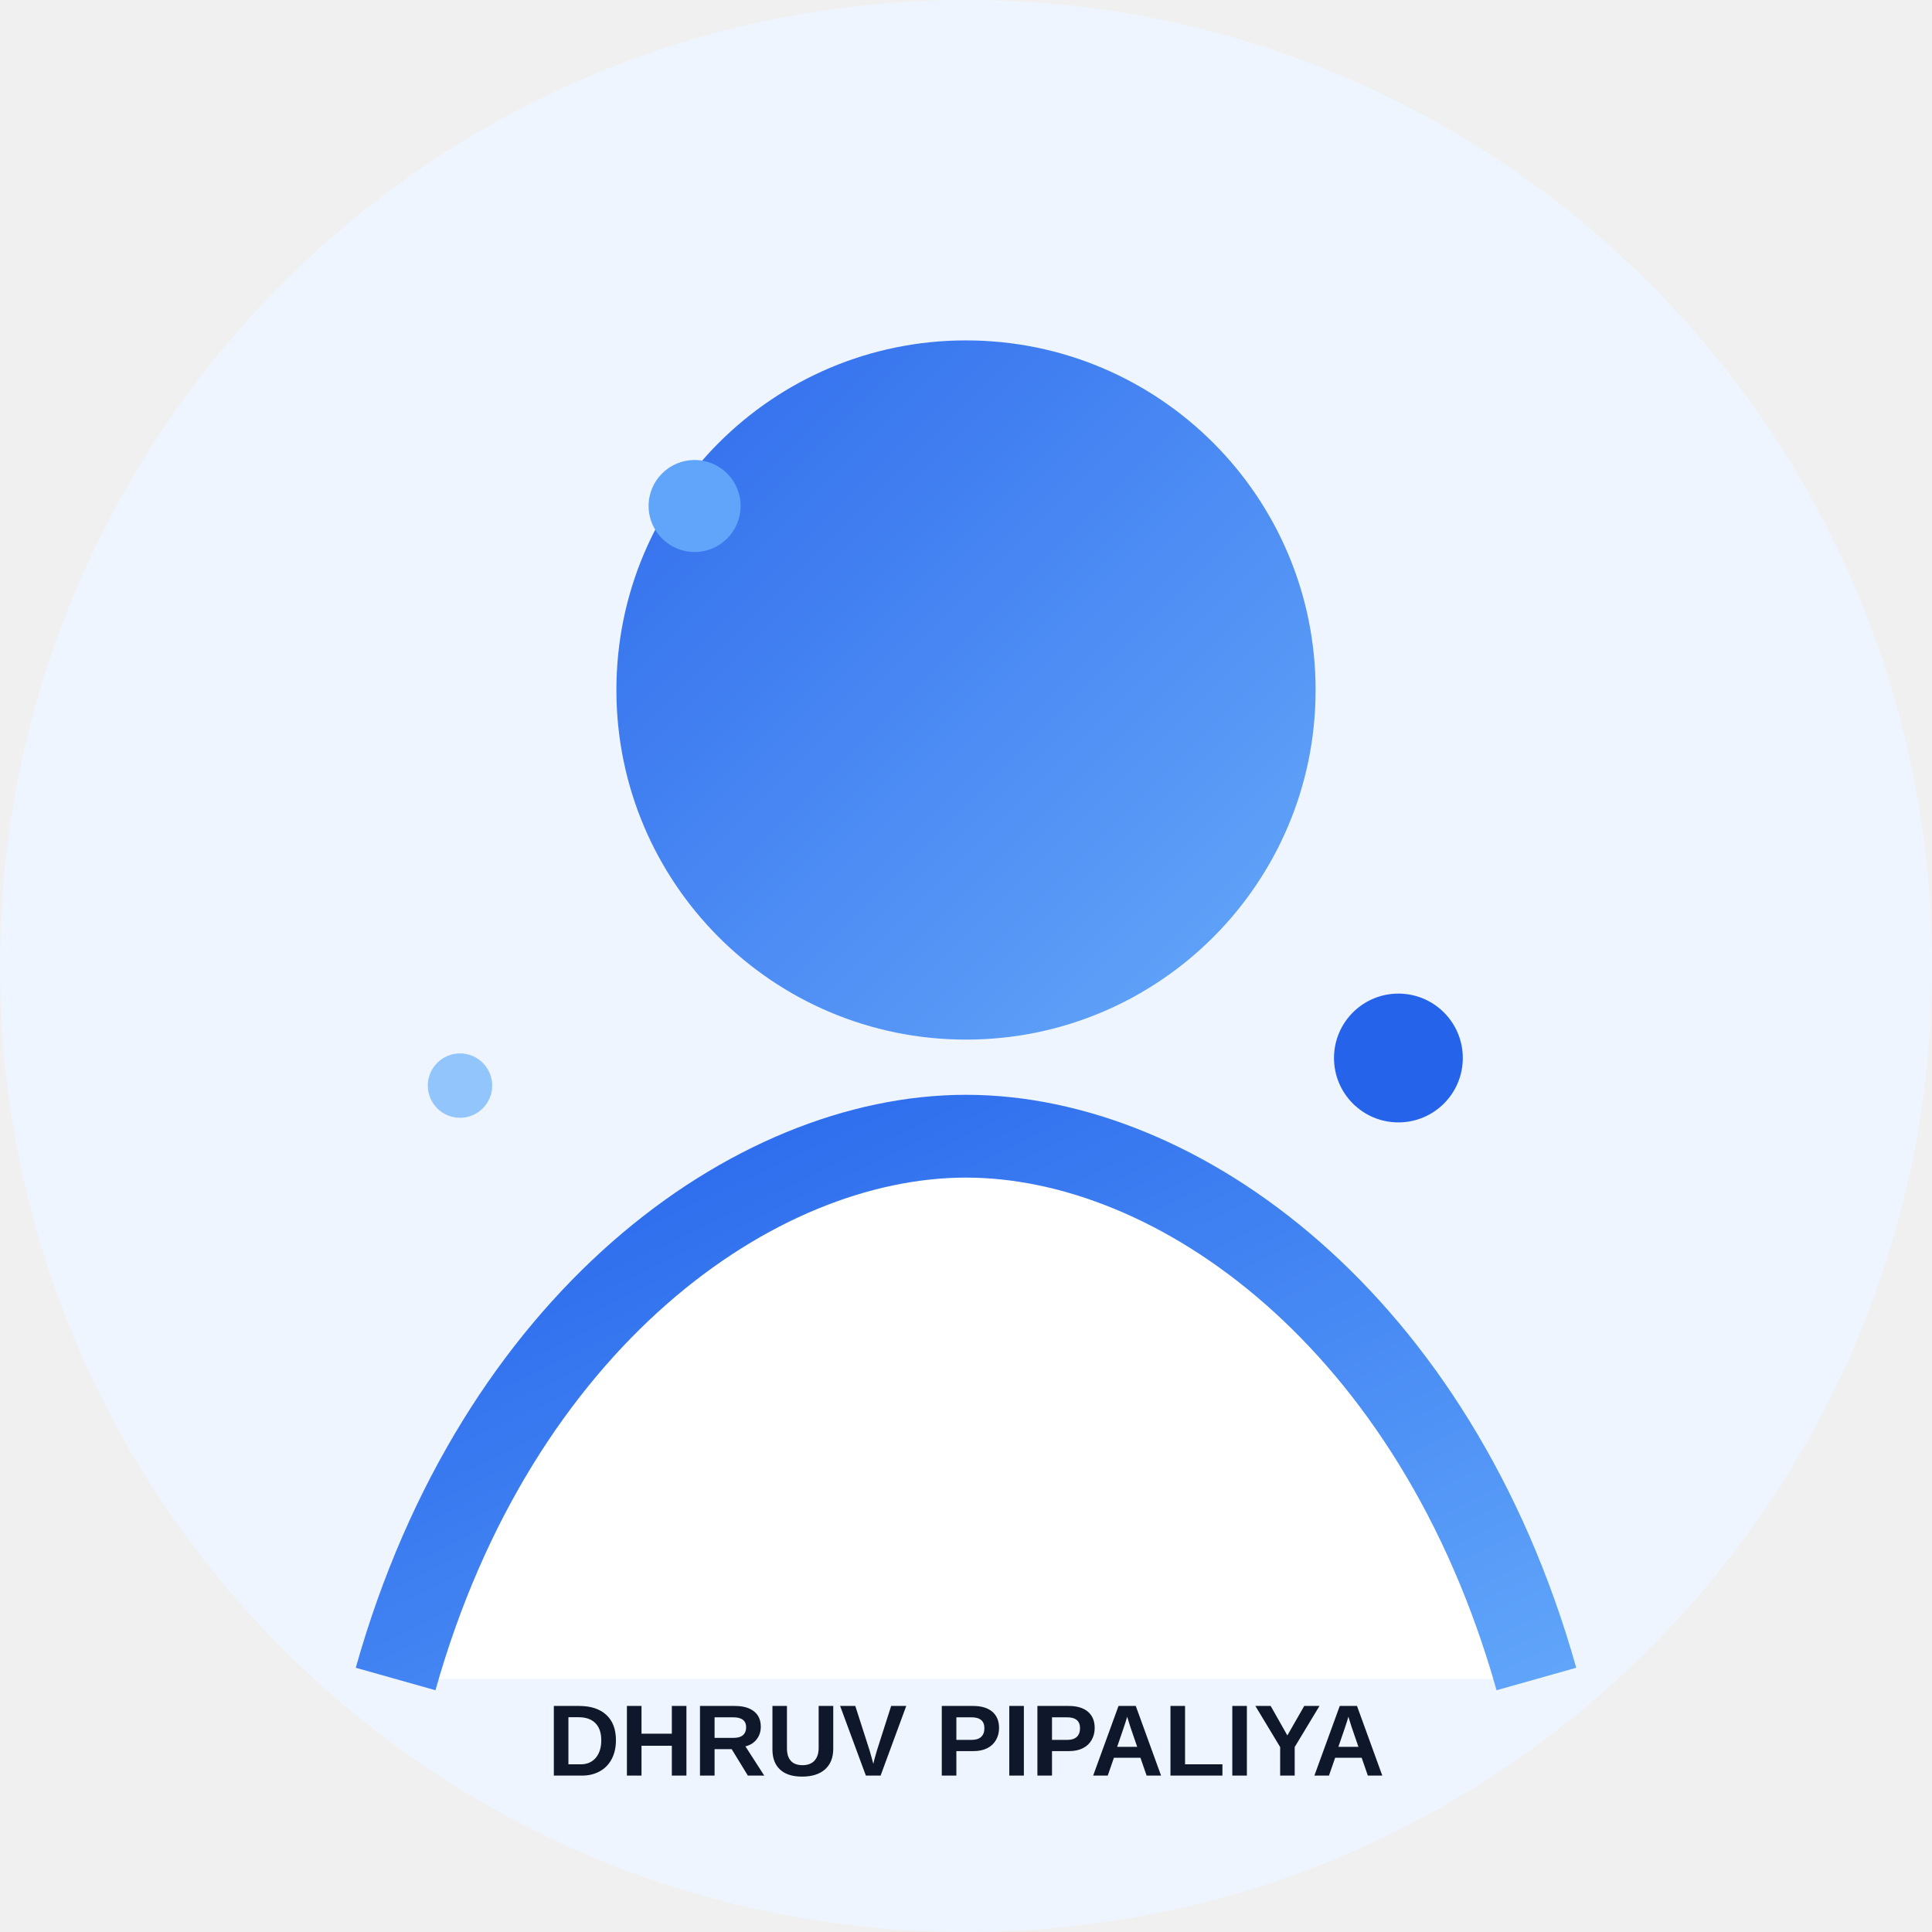
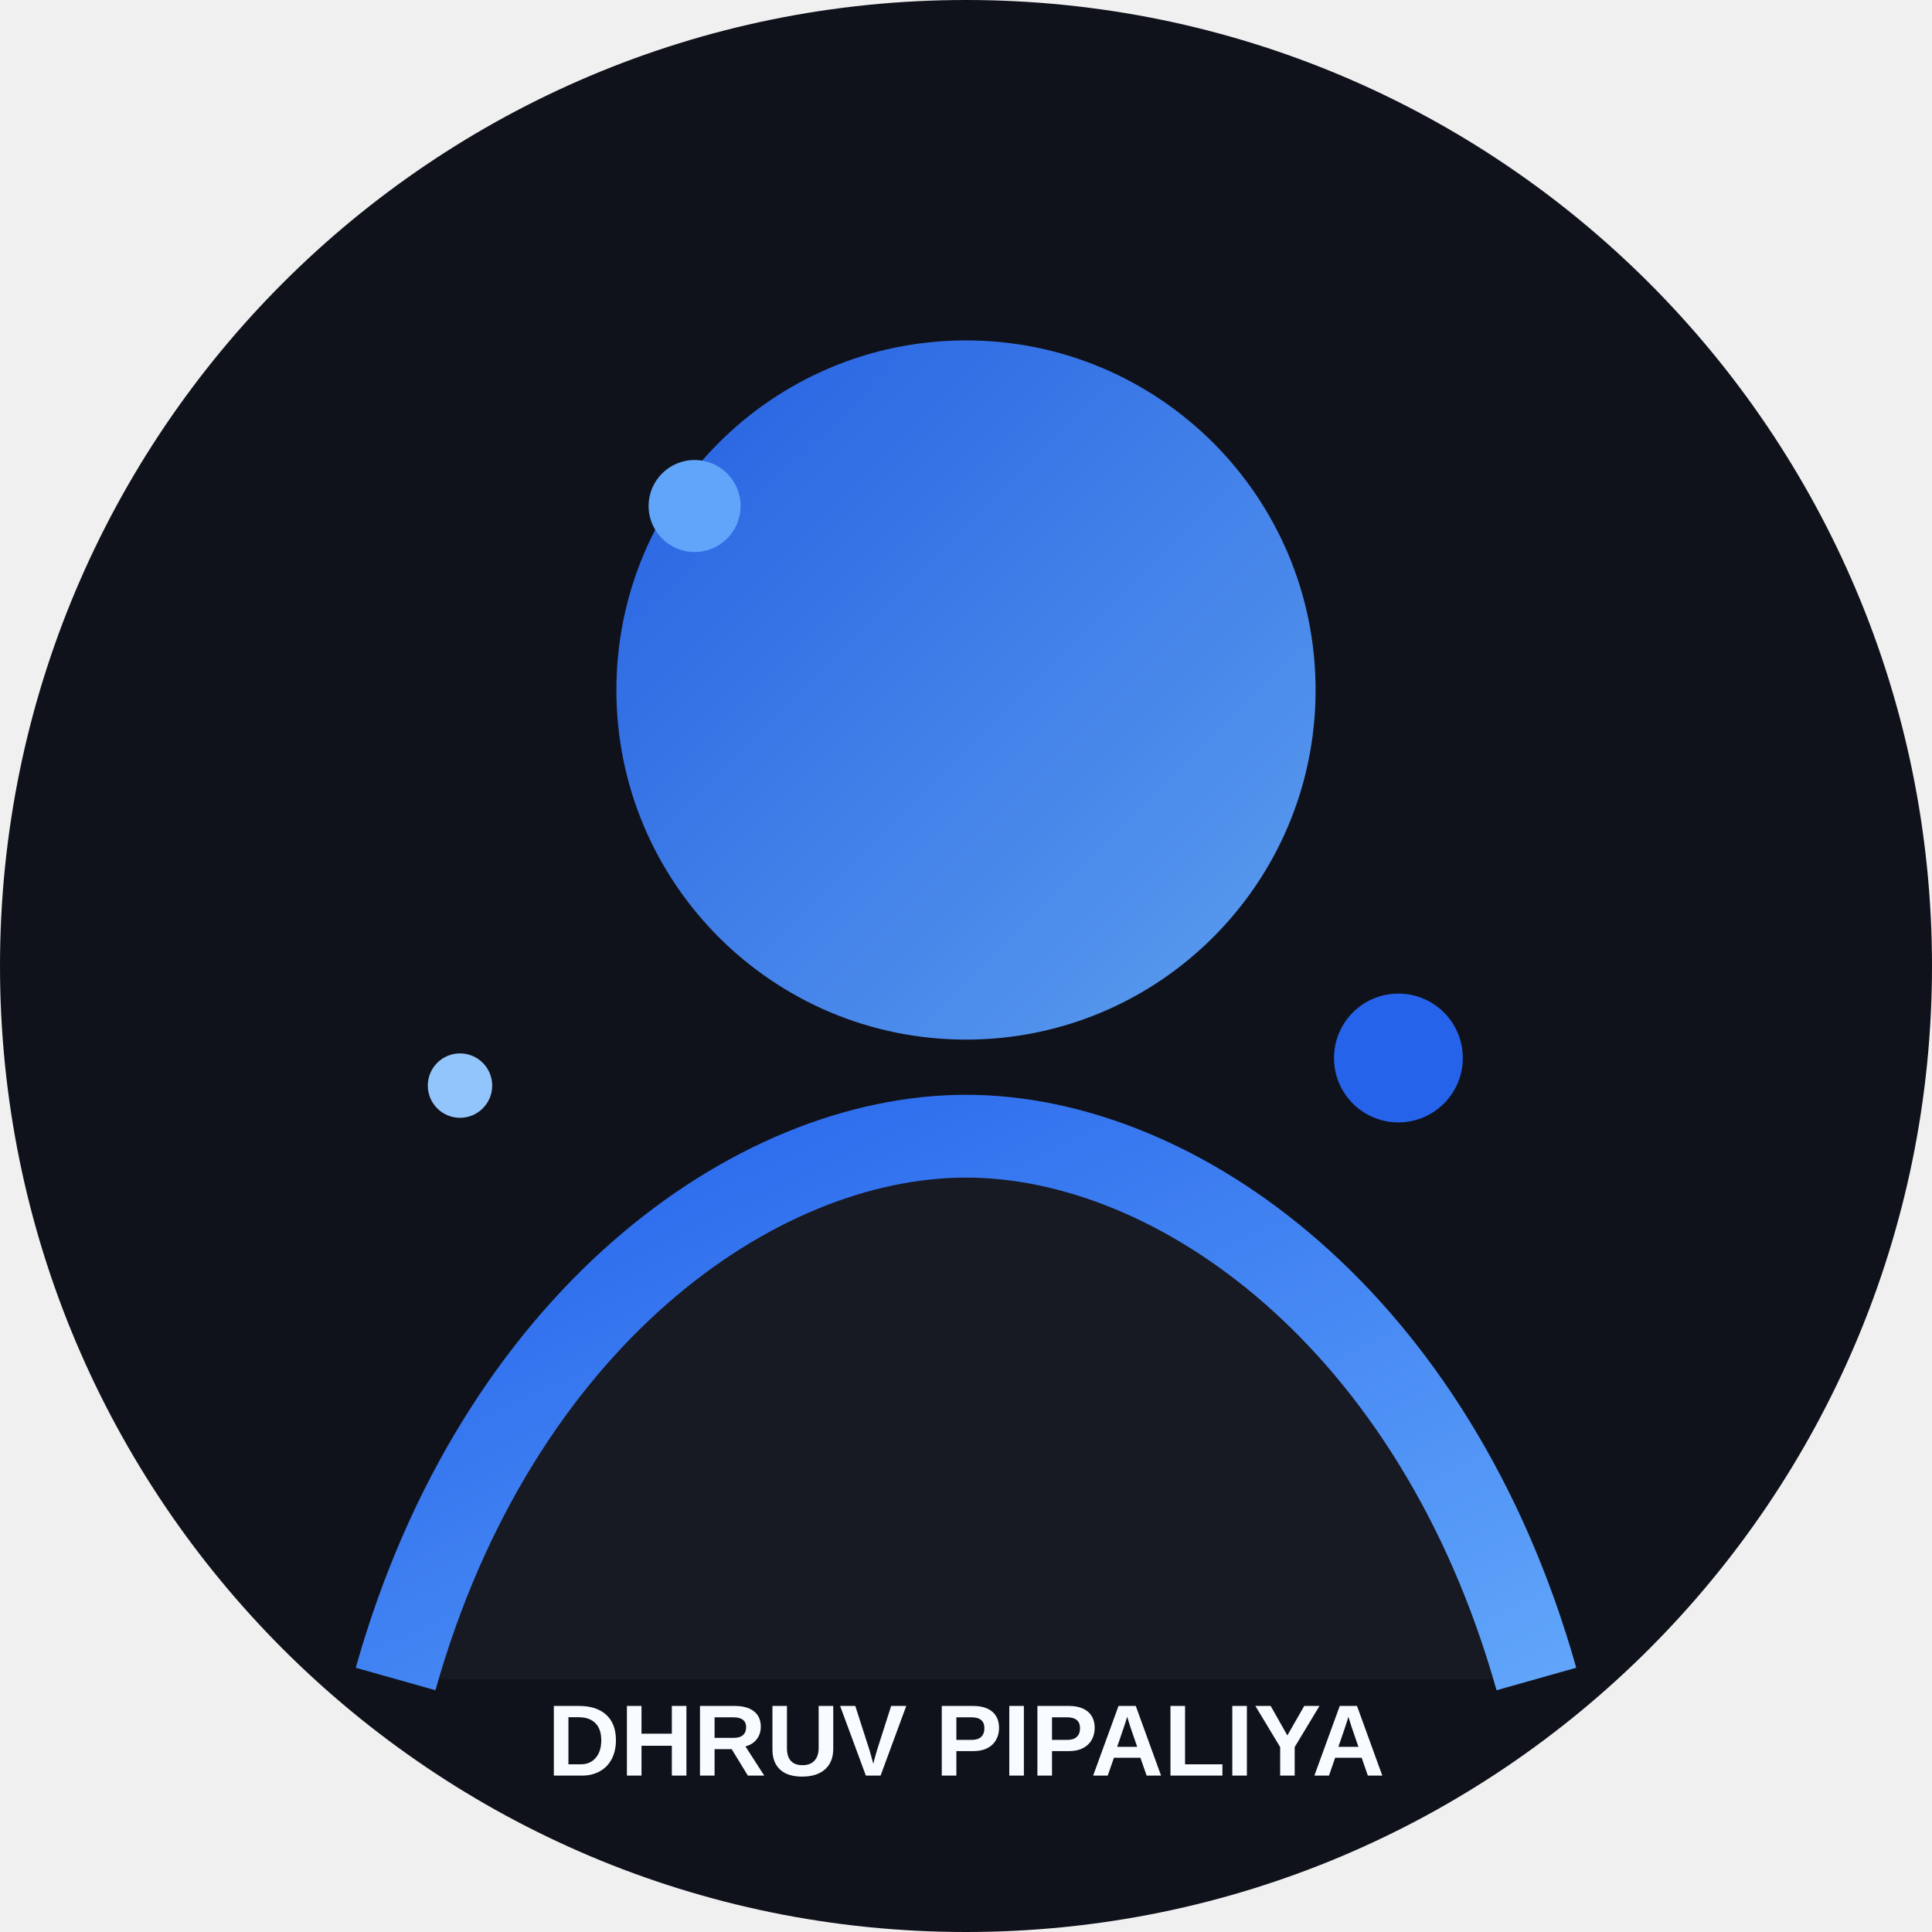
<svg xmlns="http://www.w3.org/2000/svg" viewBox="0 0 420 420">
  <defs>
    <linearGradient id="g" x1="0" y1="0" x2="1" y2="1">
      <stop stop-color="#2563EB" />
      <stop offset="1" stop-color="#60A5FA" />
    </linearGradient>
  </defs>
-   <rect width="420" height="420" rx="210" fill="#EEF5FF" />
+   <rect width="420" height="420" rx="210" fill="#10121B" />
  <circle cx="210" cy="150" r="76" fill="url(#g)" opacity=".95" />
-   <path d="M86 365c22-78 78-118 124-118s102 40 124 118" fill="#FFFFFF" stroke="url(#g)" stroke-width="18" />
+   <path d="M86 365c22-78 78-118 124-118s102 40 124 118" fill="#171923" stroke="url(#g)" stroke-width="18" />
  <circle cx="151" cy="110" r="10" fill="#60A5FA" />
  <circle cx="304" cy="230" r="14" fill="#2563EB" />
  <circle cx="100" cy="236" r="7" fill="#93C5FD" />
-   <text x="210" y="386" text-anchor="middle" font-family="Arial" font-size="22" font-weight="700" fill="#0F172A">DHRUV PIPALIYA</text>
+   <text x="210" y="386" text-anchor="middle" font-family="Arial" font-size="22" font-weight="700" fill="#F8FBFF">DHRUV PIPALIYA</text>
</svg>
